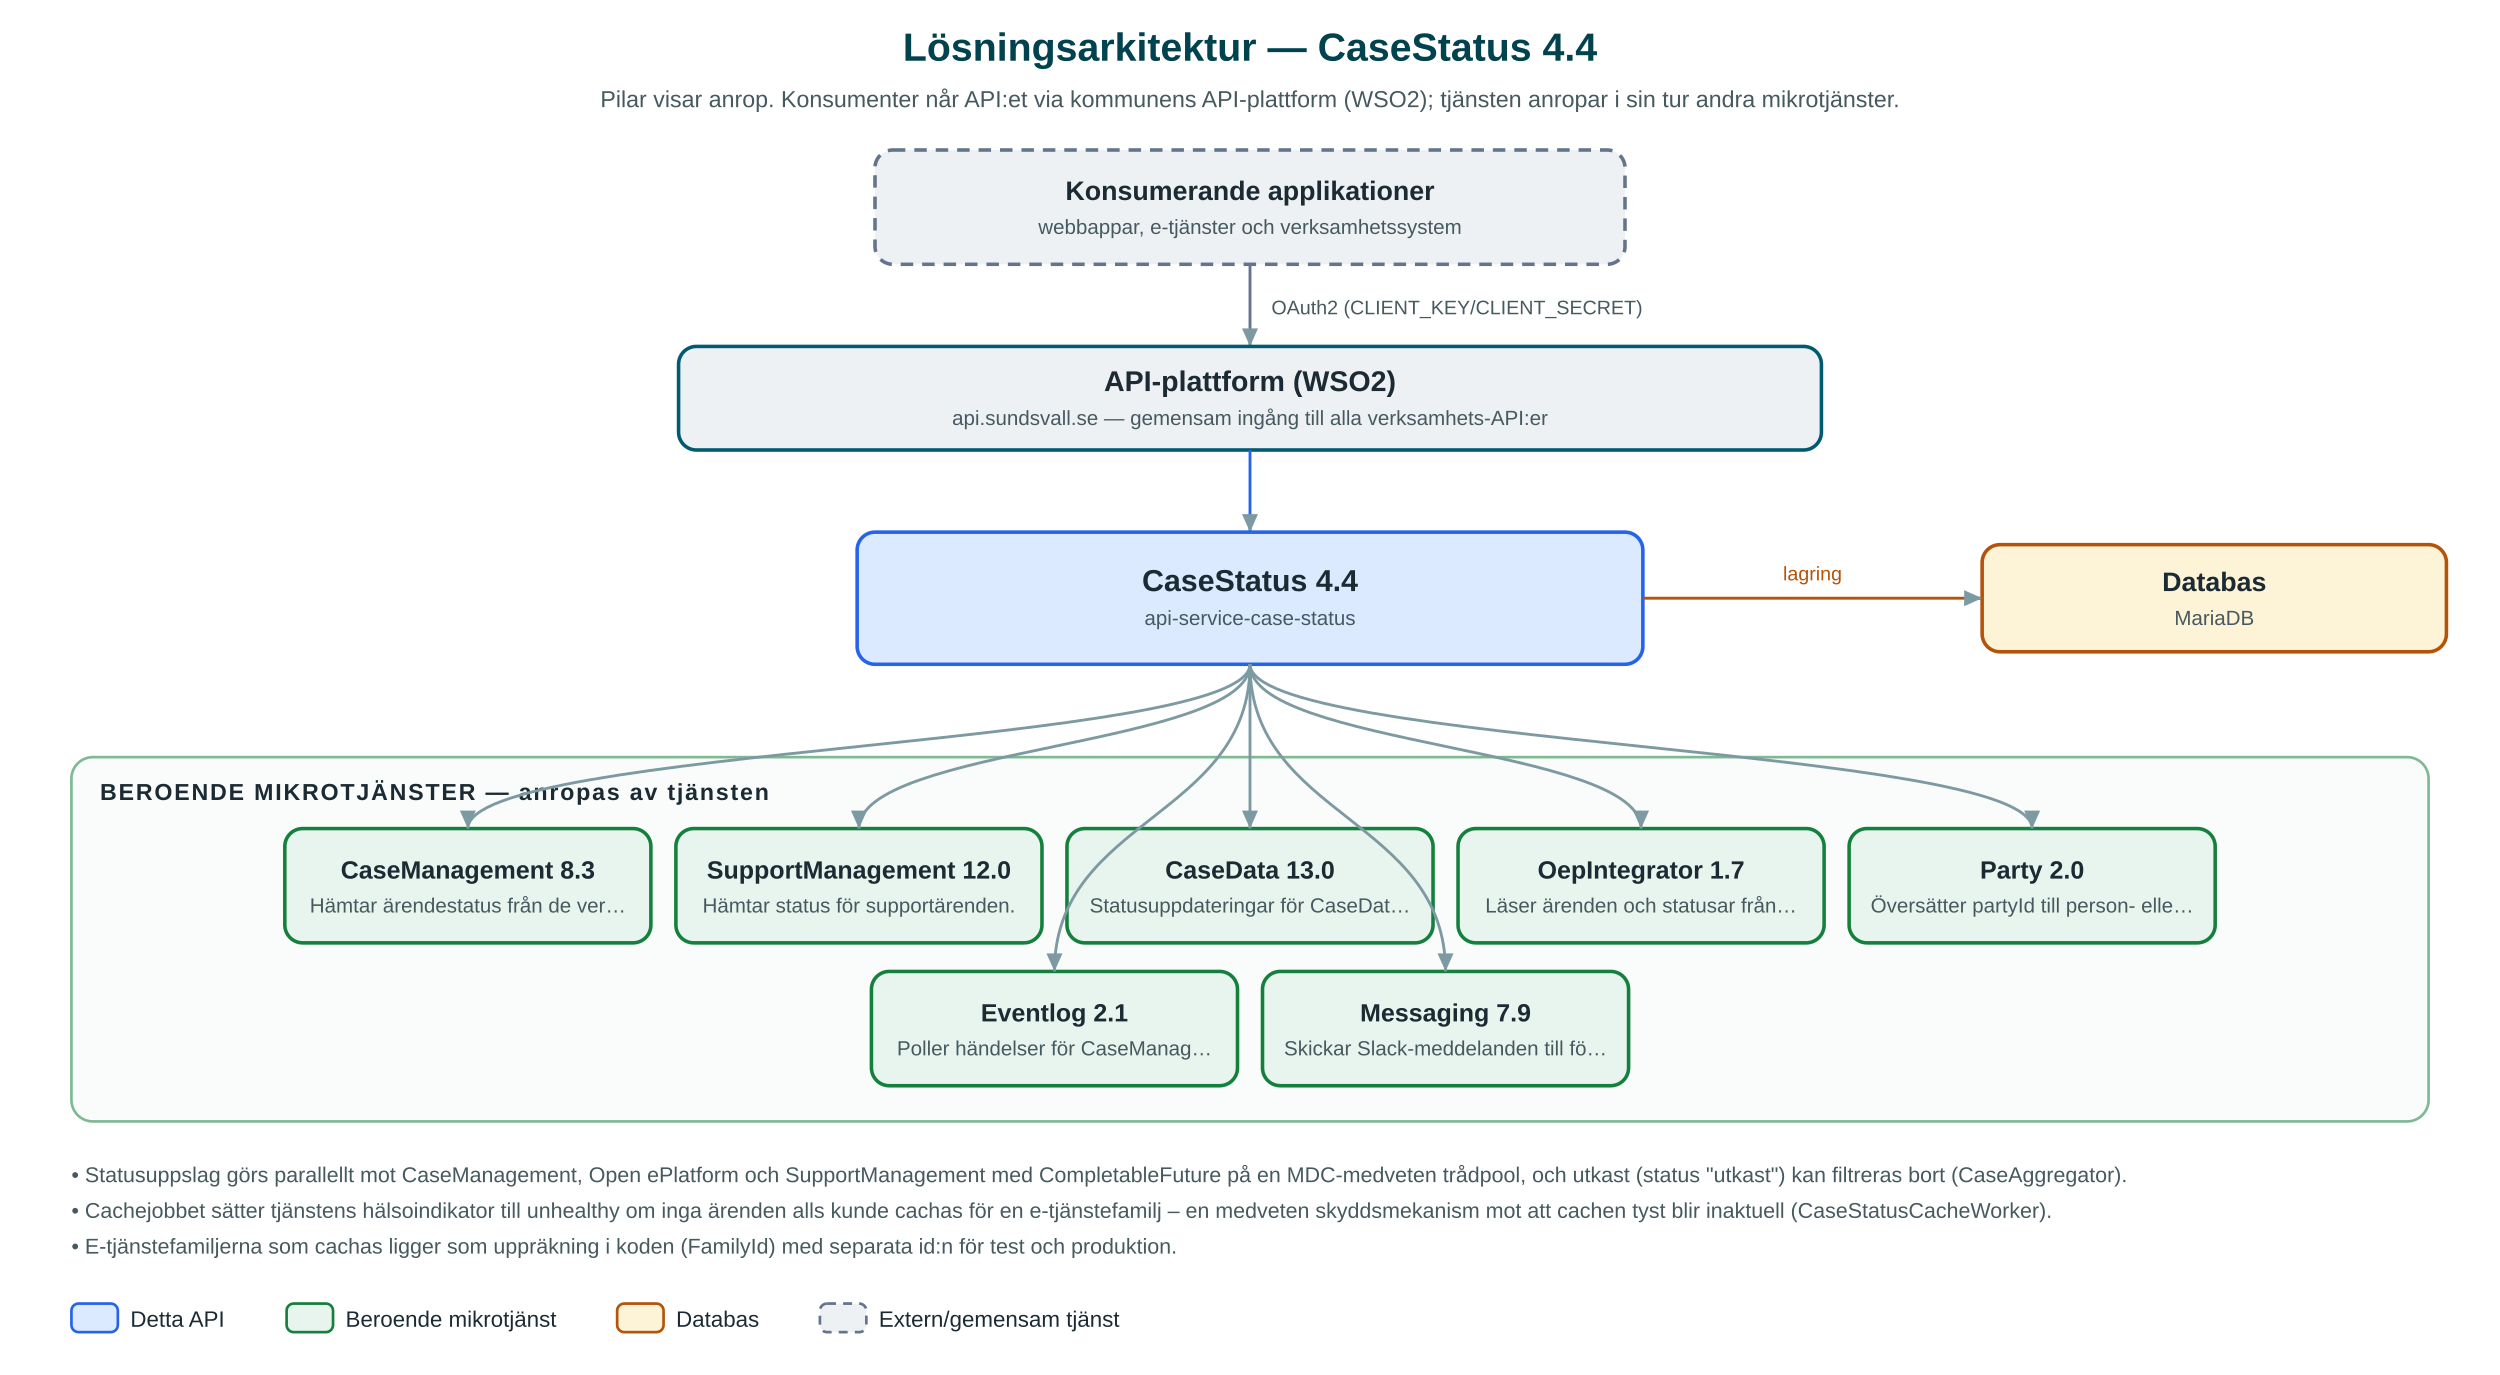
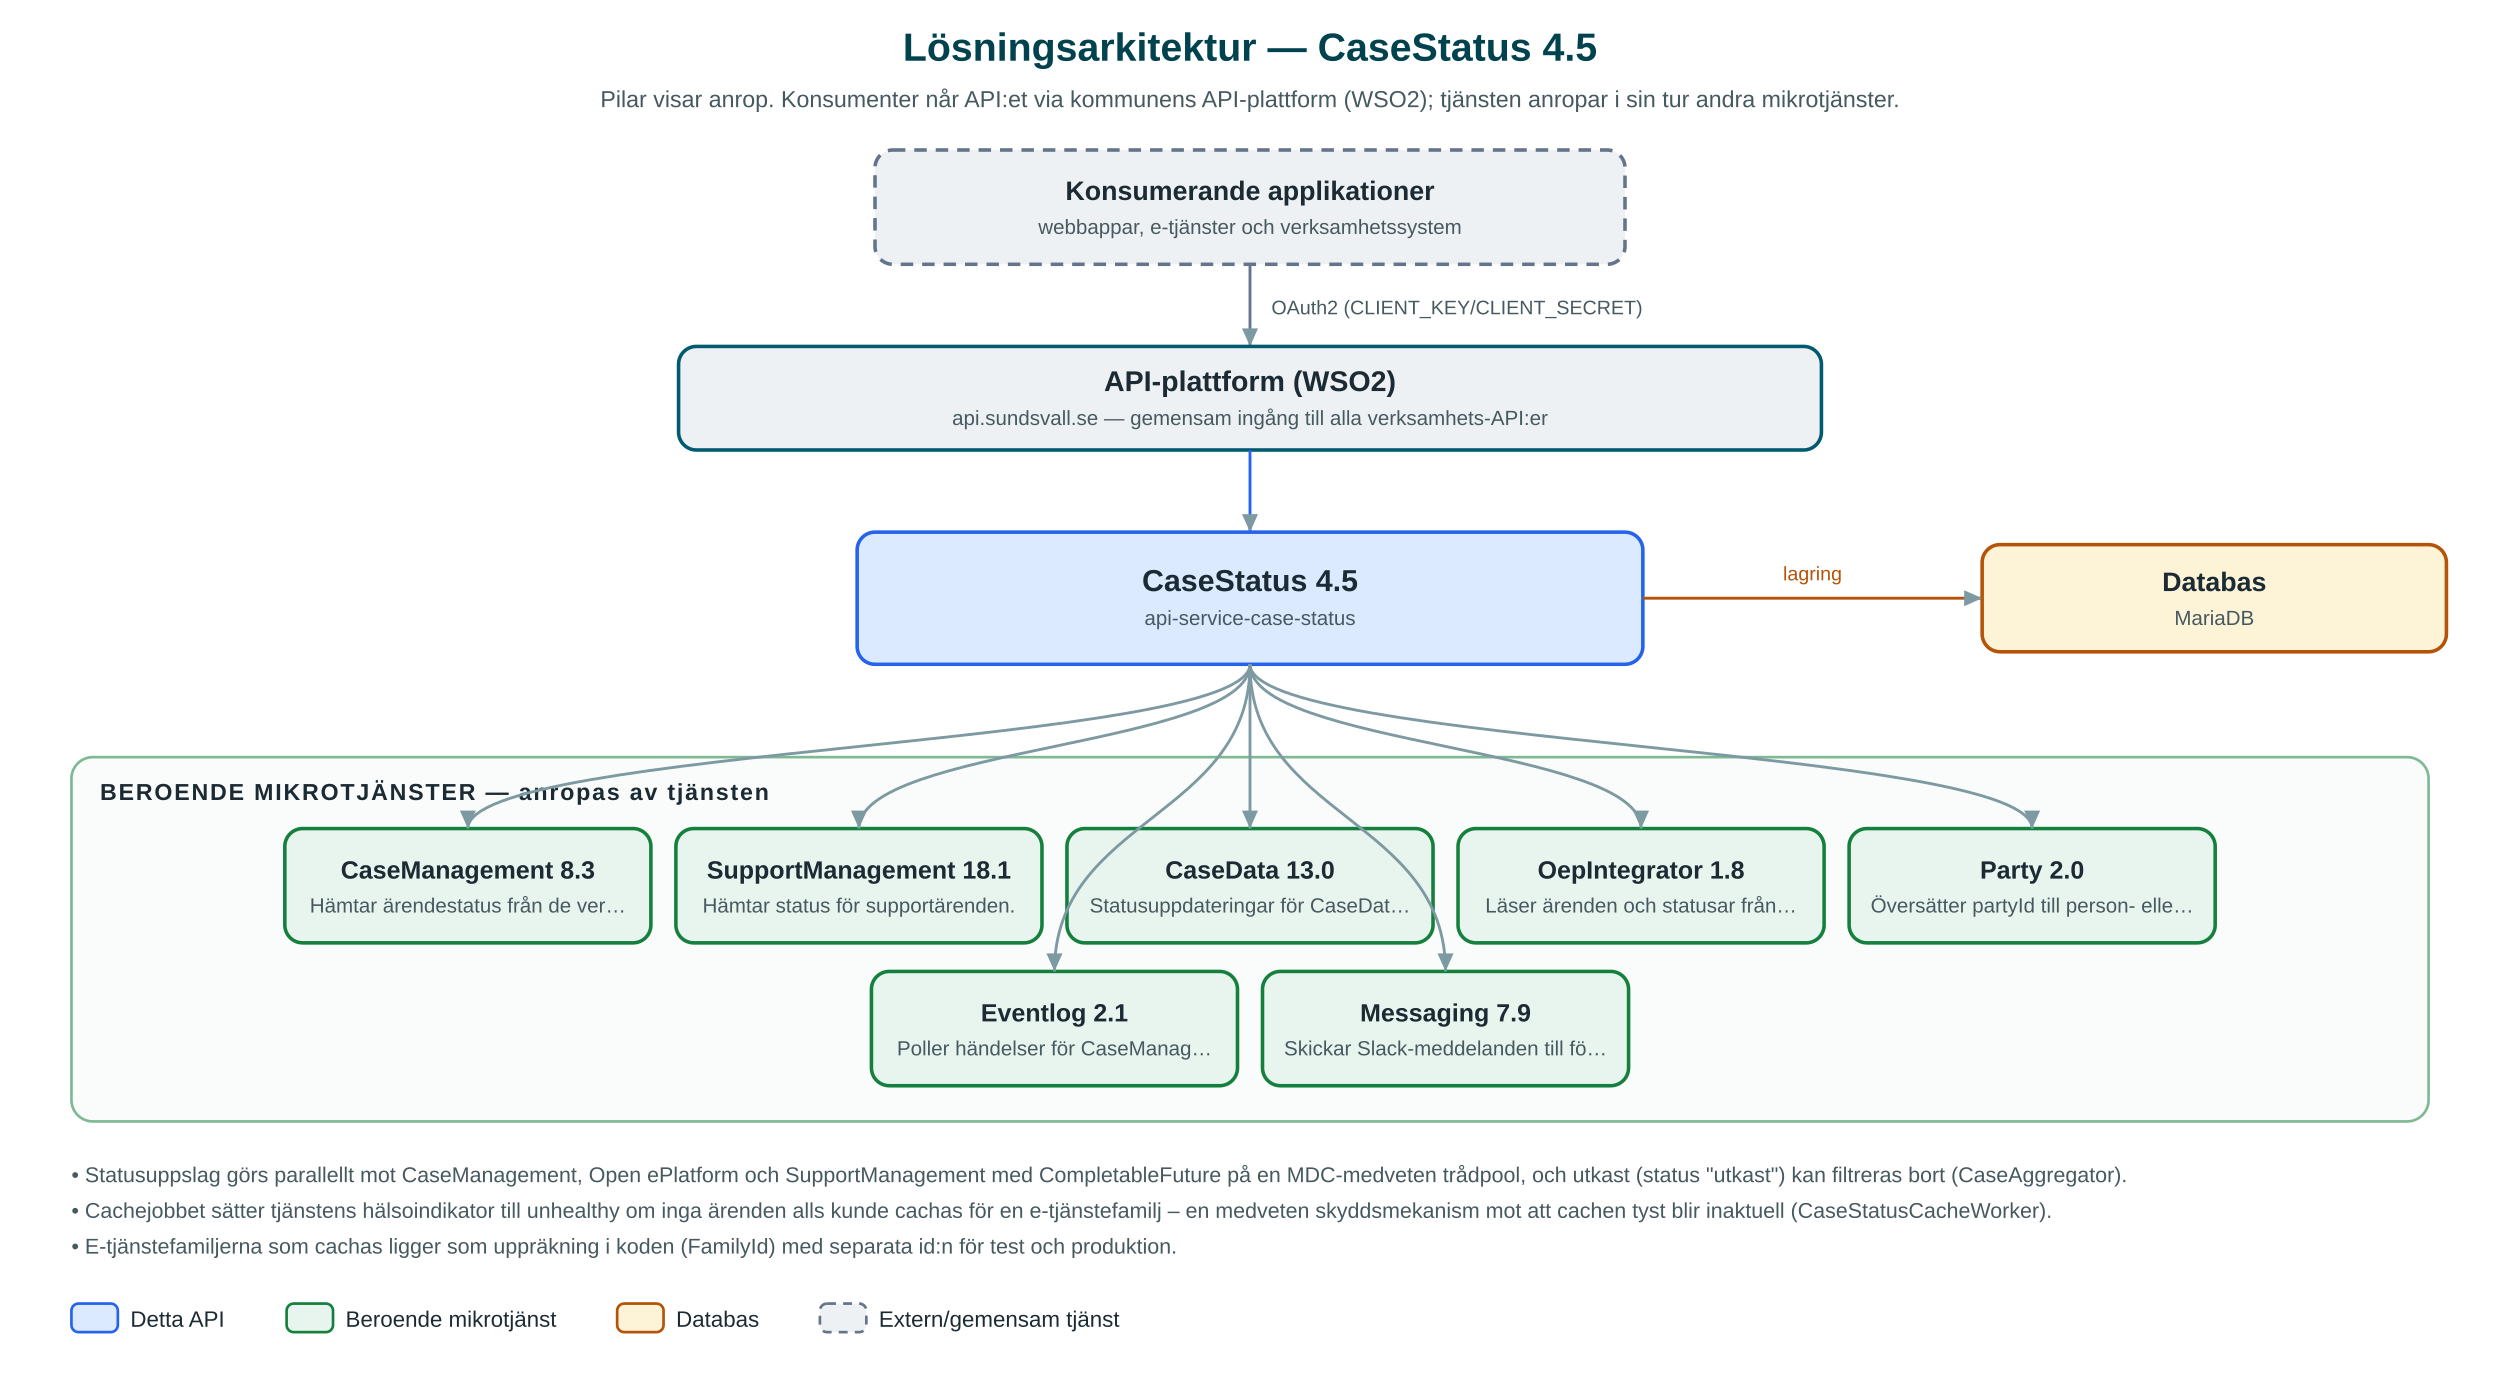
- <svg xmlns="http://www.w3.org/2000/svg" viewBox="0 0 1400 770" font-family="Segoe UI, Helvetica Neue, Arial, sans-serif" role="img" aria-label="Arkitekturdiagram för CaseStatus 4.4">
+ <svg xmlns="http://www.w3.org/2000/svg" viewBox="0 0 1400 770" font-family="Segoe UI, Helvetica Neue, Arial, sans-serif" role="img" aria-label="Arkitekturdiagram för CaseStatus 4.5">
  <defs>
    <marker id="arr" viewBox="0 0 10 10" refX="9" refY="5" markerWidth="7" markerHeight="7" orient="auto-start-reverse">
      <path d="M 0 1 L 9 5 L 0 9 z" fill="#7d99a1" />
    </marker>
  </defs>
  <rect width="1400" height="770" fill="#ffffff" />
-   <text x="700.0" y="34" text-anchor="middle" font-size="22" font-weight="bold" fill="#00434f">Lösningsarkitektur — CaseStatus 4.4</text>
+   <text x="700.0" y="34" text-anchor="middle" font-size="22" font-weight="bold" fill="#00434f">Lösningsarkitektur — CaseStatus 4.5</text>
  <text x="700.0" y="60" text-anchor="middle" font-size="13" fill="#46595f">Pilar visar anrop. Konsumenter når API:et via kommunens API-plattform (WSO2); tjänsten anropar i sin tur andra mikrotjänster.</text>
  <rect x="490.0" y="84" rx="10" width="420" height="64" fill="#eef1f4" stroke="#64748b" stroke-width="2" stroke-dasharray="7,5" />
  <text x="700.0" y="112.0" text-anchor="middle" font-size="15" font-weight="bold" fill="#1c2b33">Konsumerande applikationer</text>
  <text x="700.0" y="131.0" text-anchor="middle" font-size="11.5" fill="#46595f">webbappar, e-tjänster och verksamhetssystem</text>
  <path d="M 700.0 148 L 700.0 194" fill="none" stroke="#64748b" stroke-width="1.6" marker-end="url(#arr)" />
  <text x="712.0" y="176" font-size="11" fill="#46595f">OAuth2 (CLIENT_KEY/CLIENT_SECRET)</text>
  <rect x="380.0" y="194" rx="10" width="640" height="58" fill="#eef1f4" stroke="#005a70" stroke-width="2" />
  <text x="700.0" y="219.0" text-anchor="middle" font-size="16" font-weight="bold" fill="#1c2b33">API-plattform (WSO2)</text>
  <text x="700.0" y="238.0" text-anchor="middle" font-size="11.5" fill="#46595f">api.sundsvall.se — gemensam ingång till alla verksamhets-API:er</text>
  <path d="M 700.0 252 L 700.0 298" fill="none" stroke="#2563eb" stroke-width="1.6" marker-end="url(#arr)" />
  <rect x="480.0" y="298" rx="10" width="440" height="74" fill="#dbeafe" stroke="#2563eb" stroke-width="2" />
-   <text x="700.0" y="331.0" text-anchor="middle" font-size="17" font-weight="bold" fill="#1c2b33">CaseStatus 4.4</text>
+   <text x="700.0" y="331.0" text-anchor="middle" font-size="17" font-weight="bold" fill="#1c2b33">CaseStatus 4.5</text>
  <text x="700.0" y="350.0" text-anchor="middle" font-size="11.5" fill="#46595f">api-service-case-status</text>
  <rect x="1110" y="305" rx="10" width="260" height="60" fill="#fdf3d7" stroke="#b45309" stroke-width="2" />
  <text x="1240.0" y="331.0" text-anchor="middle" font-size="15" font-weight="bold" fill="#1c2b33">Databas</text>
  <text x="1240.0" y="350.0" text-anchor="middle" font-size="11.5" fill="#46595f">MariaDB</text>
  <path d="M 920.0 335.0 L 1110 335.0" fill="none" stroke="#b45309" stroke-width="1.6" marker-end="url(#arr)" />
  <text x="1015.0" y="325.0" text-anchor="middle" font-size="11" fill="#b45309">lagring</text>
  <rect x="40" y="424" rx="12" width="1320" height="204" fill="#f4faf6" stroke="#15803d" stroke-width="1.5" opacity="0.55" />
  <text x="56" y="448" font-size="13" font-weight="bold" letter-spacing="1" fill="#1c2b33">BEROENDE MIKROTJÄNSTER — anropas av tjänsten</text>
  <rect x="159.5" y="464" rx="10" width="205" height="64" fill="#e8f5ee" stroke="#15803d" stroke-width="2" />
  <text x="262.0" y="492.0" text-anchor="middle" font-size="14" font-weight="bold" fill="#1c2b33">CaseManagement 8.3</text>
  <text x="262.0" y="511.0" text-anchor="middle" font-size="11.5" fill="#46595f">Hämtar ärendestatus från de ver…</text>
  <path d="M 700.0 372 C 700.0 418.0, 262.0 418.0, 262.0 464" fill="none" stroke="#7d99a1" stroke-width="1.6" marker-end="url(#arr)" />
  <rect x="378.5" y="464" rx="10" width="205" height="64" fill="#e8f5ee" stroke="#15803d" stroke-width="2" />
-   <text x="481.0" y="492.0" text-anchor="middle" font-size="14" font-weight="bold" fill="#1c2b33">SupportManagement 12.0</text>
+   <text x="481.0" y="492.0" text-anchor="middle" font-size="14" font-weight="bold" fill="#1c2b33">SupportManagement 18.1</text>
  <text x="481.0" y="511.0" text-anchor="middle" font-size="11.5" fill="#46595f">Hämtar status för supportärenden.</text>
  <path d="M 700.0 372 C 700.0 418.0, 481.0 418.0, 481.0 464" fill="none" stroke="#7d99a1" stroke-width="1.6" marker-end="url(#arr)" />
  <rect x="597.5" y="464" rx="10" width="205" height="64" fill="#e8f5ee" stroke="#15803d" stroke-width="2" />
  <text x="700.0" y="492.0" text-anchor="middle" font-size="14" font-weight="bold" fill="#1c2b33">CaseData 13.0</text>
  <text x="700.0" y="511.0" text-anchor="middle" font-size="11.5" fill="#46595f">Statusuppdateringar för CaseDat…</text>
  <path d="M 700.0 372 C 700.0 418.0, 700.0 418.0, 700.0 464" fill="none" stroke="#7d99a1" stroke-width="1.6" marker-end="url(#arr)" />
  <rect x="816.5" y="464" rx="10" width="205" height="64" fill="#e8f5ee" stroke="#15803d" stroke-width="2" />
-   <text x="919.0" y="492.0" text-anchor="middle" font-size="14" font-weight="bold" fill="#1c2b33">OepIntegrator 1.7</text>
+   <text x="919.0" y="492.0" text-anchor="middle" font-size="14" font-weight="bold" fill="#1c2b33">OepIntegrator 1.8</text>
  <text x="919.0" y="511.0" text-anchor="middle" font-size="11.5" fill="#46595f">Läser ärenden och statusar från…</text>
  <path d="M 700.0 372 C 700.0 418.0, 919.0 418.0, 919.0 464" fill="none" stroke="#7d99a1" stroke-width="1.6" marker-end="url(#arr)" />
  <rect x="1035.5" y="464" rx="10" width="205" height="64" fill="#e8f5ee" stroke="#15803d" stroke-width="2" />
  <text x="1138.0" y="492.0" text-anchor="middle" font-size="14" font-weight="bold" fill="#1c2b33">Party 2.0</text>
  <text x="1138.0" y="511.0" text-anchor="middle" font-size="11.5" fill="#46595f">Översätter partyId till person- elle…</text>
  <path d="M 700.0 372 C 700.0 418.0, 1138.0 418.0, 1138.0 464" fill="none" stroke="#7d99a1" stroke-width="1.6" marker-end="url(#arr)" />
  <rect x="488.0" y="544" rx="10" width="205" height="64" fill="#e8f5ee" stroke="#15803d" stroke-width="2" />
  <text x="590.5" y="572.0" text-anchor="middle" font-size="14" font-weight="bold" fill="#1c2b33">Eventlog 2.1</text>
  <text x="590.5" y="591.0" text-anchor="middle" font-size="11.5" fill="#46595f">Poller händelser för CaseManag…</text>
  <path d="M 700.0 372 C 700.0 458.0, 590.5 458.0, 590.5 544" fill="none" stroke="#7d99a1" stroke-width="1.6" marker-end="url(#arr)" />
  <rect x="707.0" y="544" rx="10" width="205" height="64" fill="#e8f5ee" stroke="#15803d" stroke-width="2" />
  <text x="809.5" y="572.0" text-anchor="middle" font-size="14" font-weight="bold" fill="#1c2b33">Messaging 7.9</text>
  <text x="809.5" y="591.0" text-anchor="middle" font-size="11.5" fill="#46595f">Skickar Slack-meddelanden till fö…</text>
  <path d="M 700.0 372 C 700.0 458.0, 809.5 458.0, 809.5 544" fill="none" stroke="#7d99a1" stroke-width="1.6" marker-end="url(#arr)" />
  <text x="40" y="662" font-size="12" fill="#46595f">• Statusuppslag görs parallellt mot CaseManagement, Open ePlatform och SupportManagement med CompletableFuture på en MDC-medveten trådpool, och utkast (status "utkast") kan filtreras bort (CaseAggregator).</text>
  <text x="40" y="682" font-size="12" fill="#46595f">• Cachejobbet sätter tjänstens hälsoindikator till unhealthy om inga ärenden alls kunde cachas för en e-tjänstefamilj – en medveten skyddsmekanism mot att cachen tyst blir inaktuell (CaseStatusCacheWorker).</text>
  <text x="40" y="702" font-size="12" fill="#46595f">• E-tjänstefamiljerna som cachas ligger som uppräkning i koden (FamilyId) med separata id:n för test och produktion.</text>
  <rect x="40" y="730" width="26" height="16" rx="4" fill="#dbeafe" stroke="#2563eb" stroke-width="1.5" />
  <text x="73" y="743" font-size="12.5" fill="#1c2b33">Detta API</text>
  <rect x="160.5" y="730" width="26" height="16" rx="4" fill="#e8f5ee" stroke="#15803d" stroke-width="1.5" />
  <text x="193.5" y="743" font-size="12.5" fill="#1c2b33">Beroende mikrotjänst</text>
  <rect x="345.6" y="730" width="26" height="16" rx="4" fill="#fdf3d7" stroke="#b45309" stroke-width="1.5" />
  <text x="378.6" y="743" font-size="12.5" fill="#1c2b33">Databas</text>
  <rect x="459.15" y="730" width="26" height="16" rx="4" fill="#eef1f4" stroke="#64748b" stroke-width="1.5" stroke-dasharray="5,4" />
  <text x="492.15" y="743" font-size="12.5" fill="#1c2b33">Extern/gemensam tjänst</text>
</svg>
